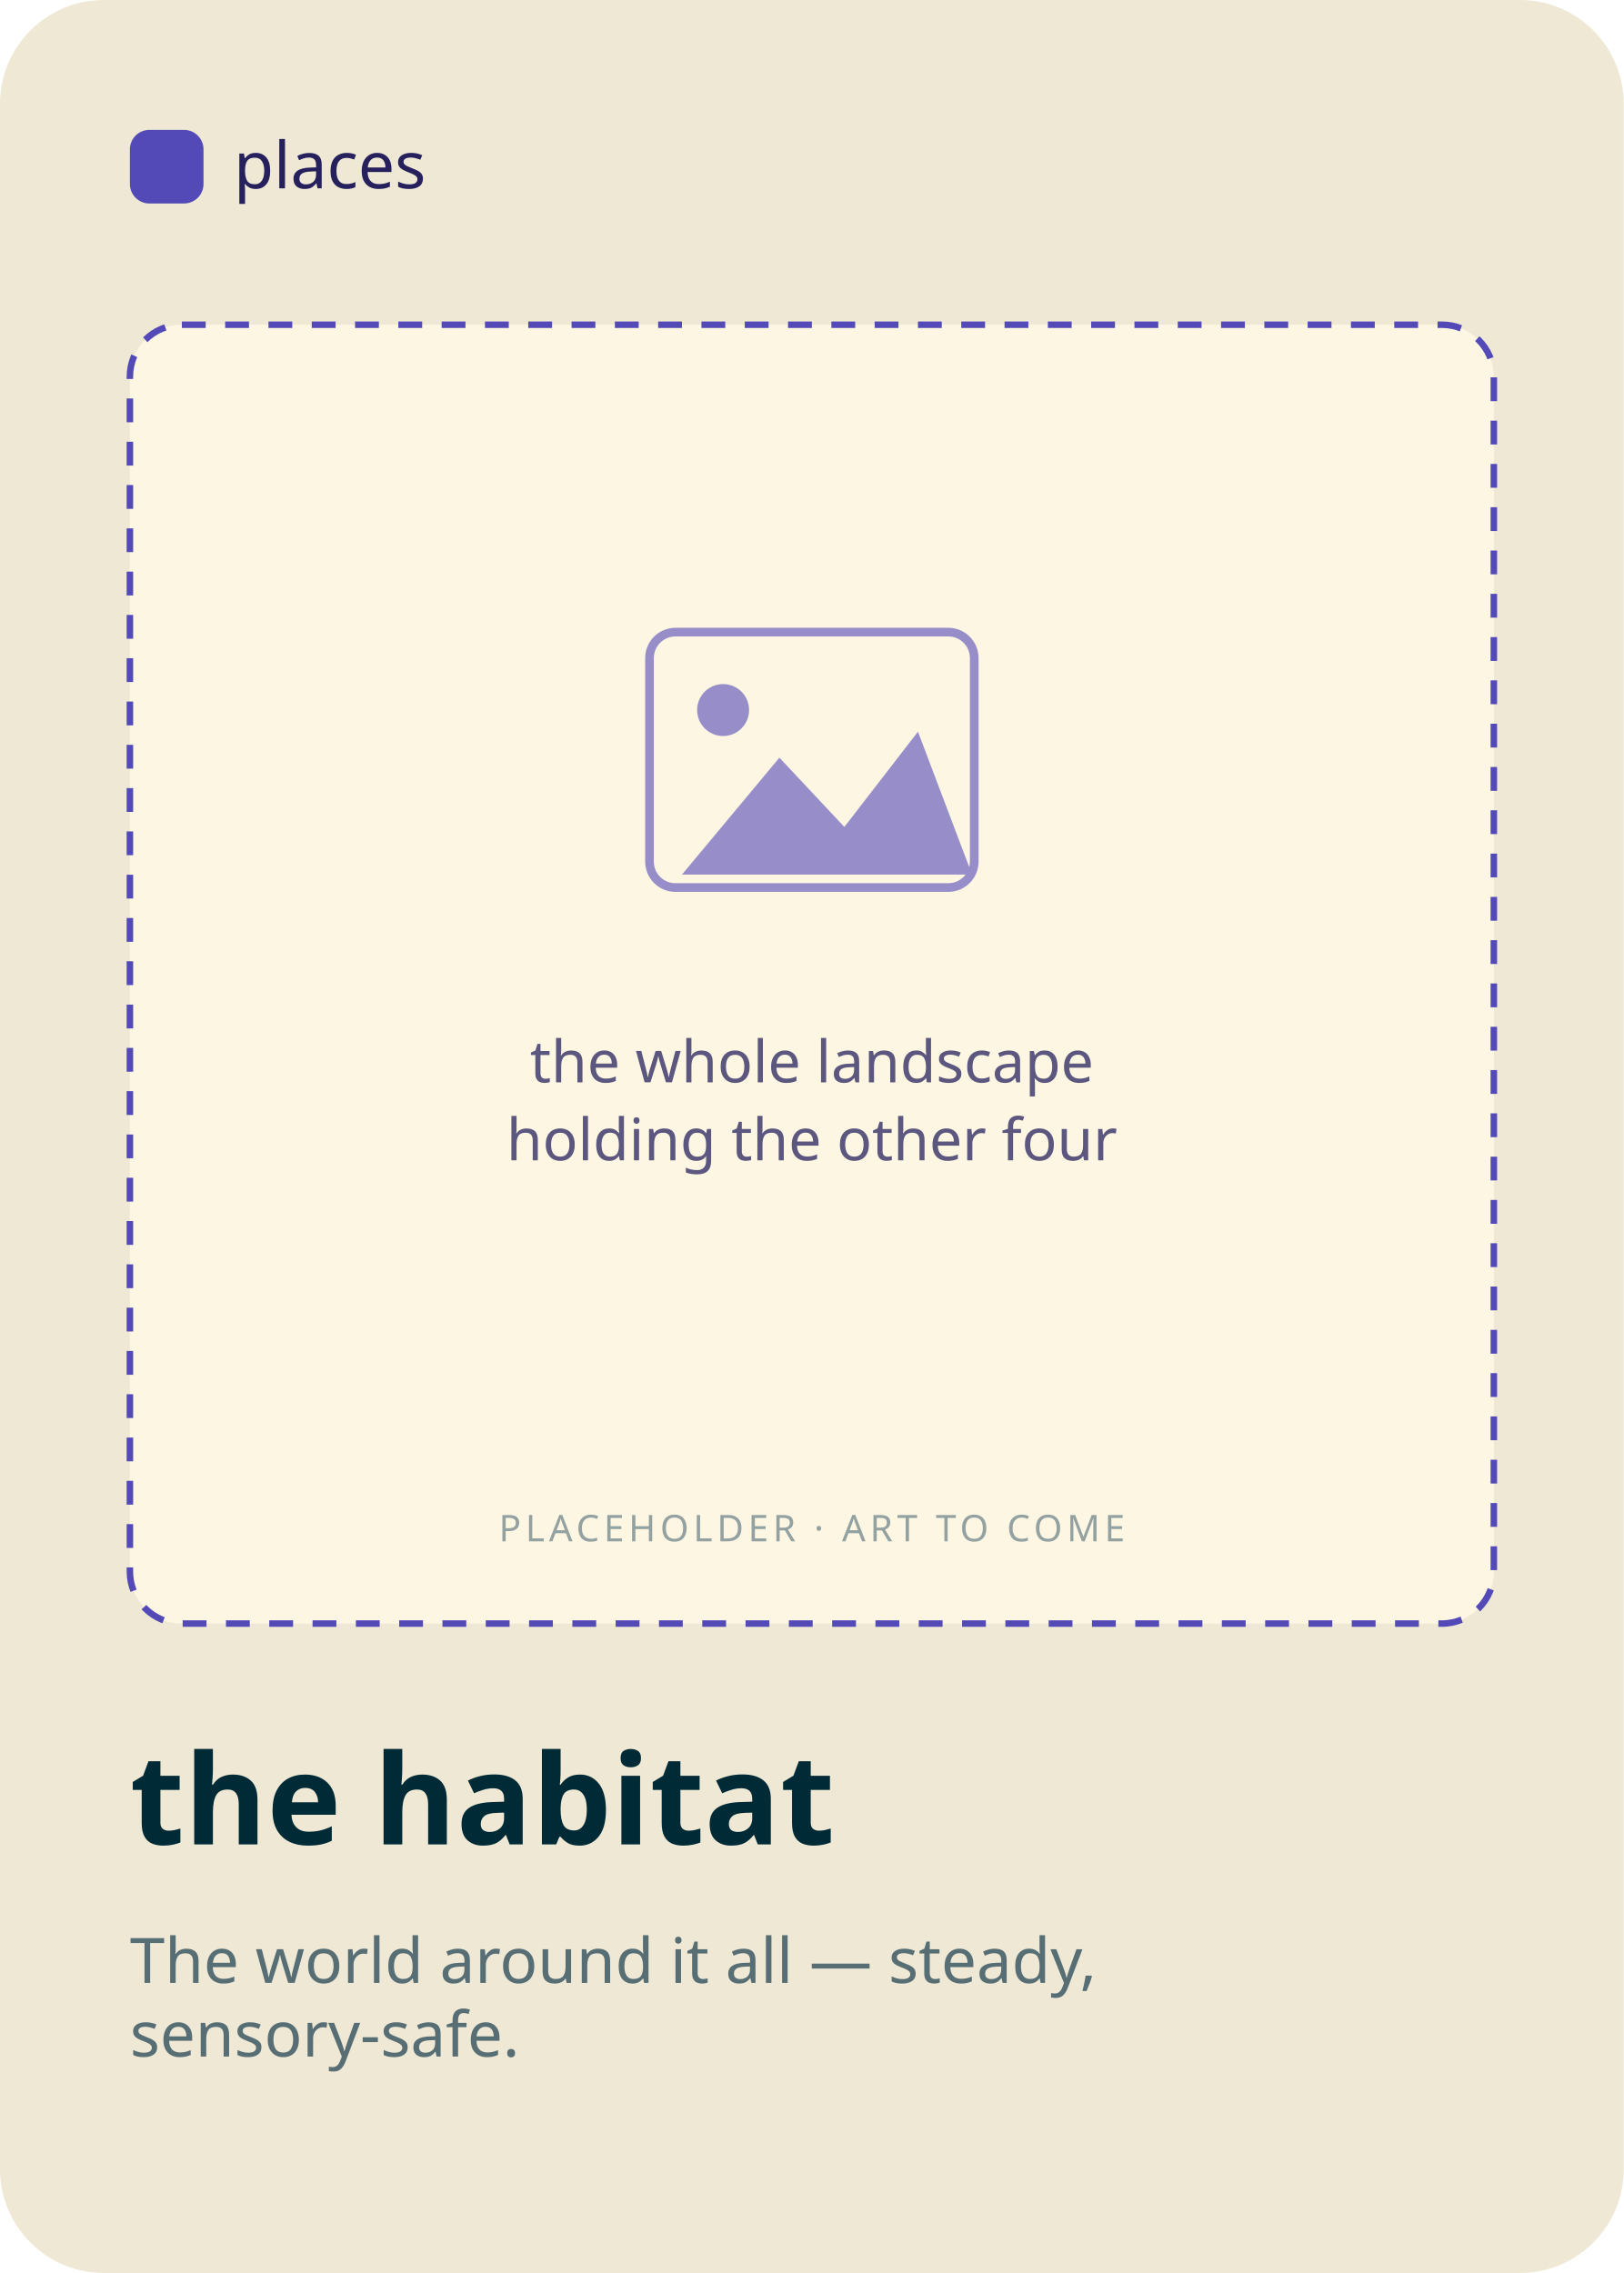
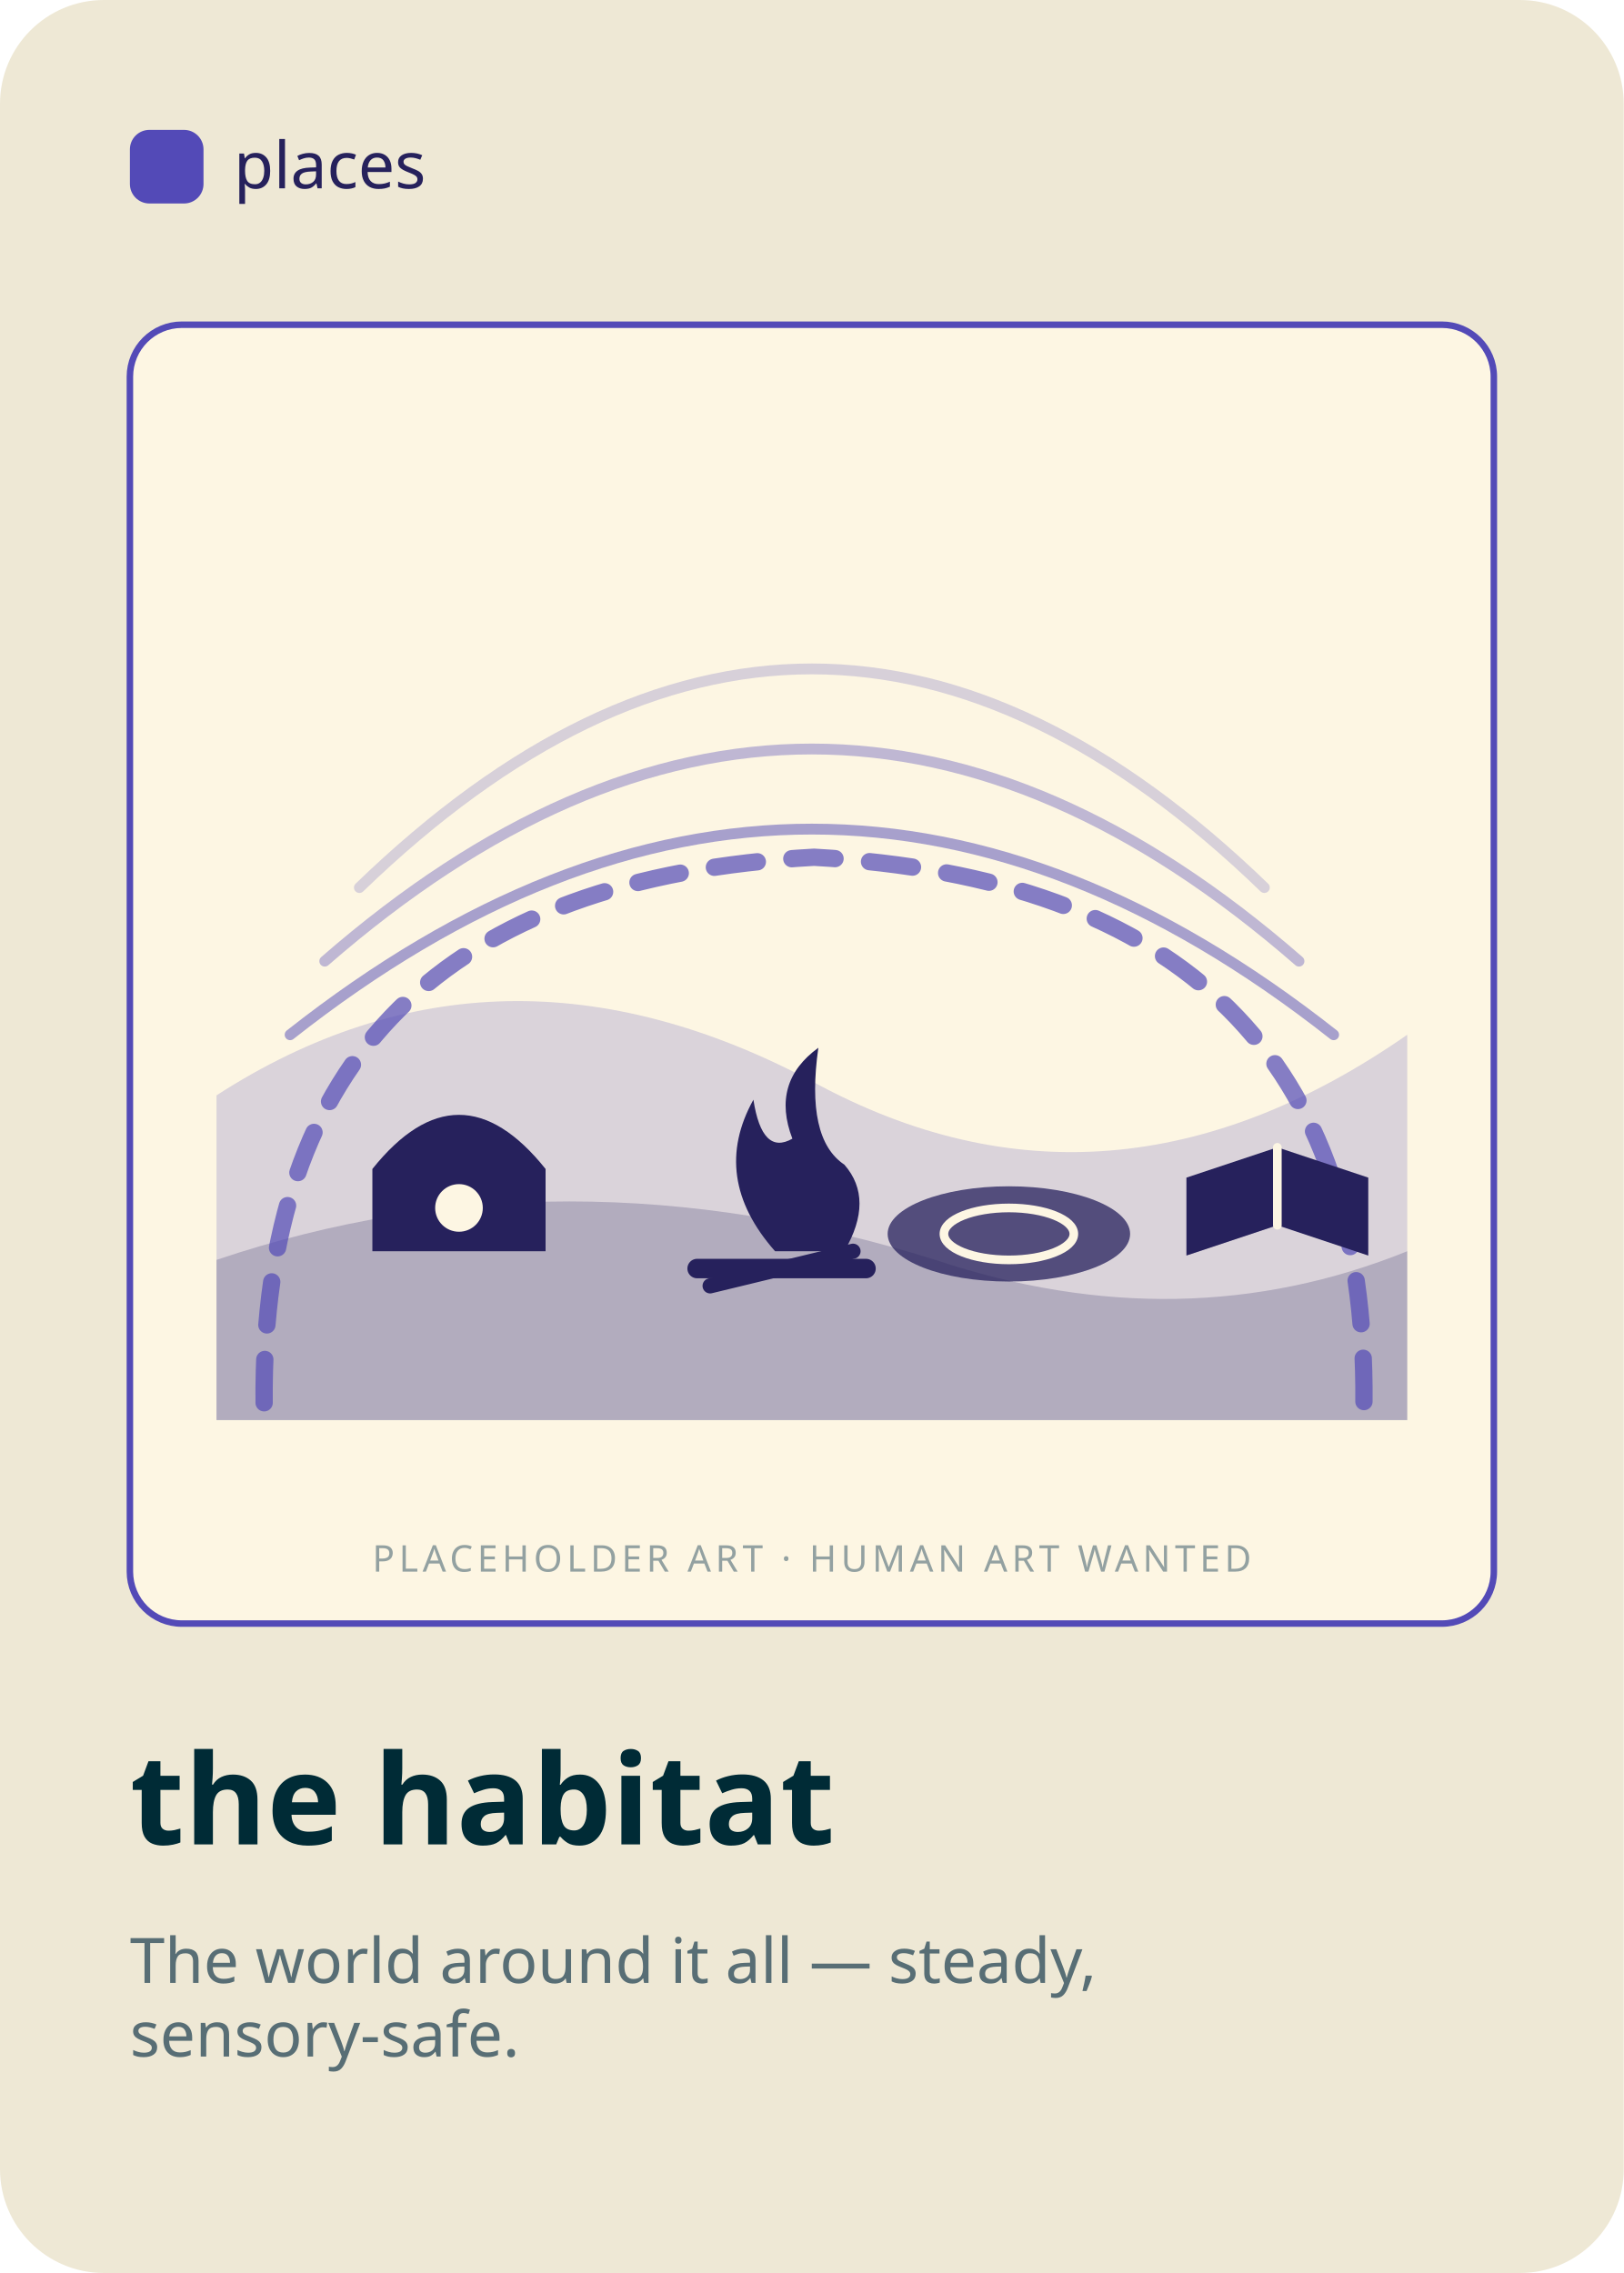
<svg xmlns="http://www.w3.org/2000/svg" viewBox="0 0 750 1050" width="750" height="1050">
+   <defs>
+     <clipPath id="art-window">
+       <rect x="60" y="150" width="630" height="600" rx="24" />
+     </clipPath>
+   </defs>
  <rect x="0" y="0" width="750" height="1050" rx="48" fill="#eee8d5" />
  <rect x="60" y="60" width="34" height="34" rx="9" fill="#534AB7" />
  <text x="108" y="87" font-family="'Atkinson Hyperlegible','Atkinson Hyperlegible Next',sans-serif" font-size="30" font-weight="500" fill="#26215C">places</text>
-   <rect id="art" x="60" y="150" width="630" height="600" rx="24" fill="#fdf6e3" stroke="#534AB7" stroke-width="3" stroke-dasharray="11 9" />
-   <g id="art-placeholder" opacity="0.6">
-     <rect x="300" y="292" width="150" height="118" rx="12" fill="none" stroke="#534AB7" stroke-width="4" />
-     <circle cx="334" cy="328" r="12" fill="#534AB7" />
-     <polygon points="315,404 360,350 390,382 424,338 449,404" fill="#534AB7" />
+   <rect id="art" x="60" y="150" width="630" height="600" rx="24" fill="#fdf6e3" />
+   <g id="art-illustration" clip-path="url(#art-window)">
+     <g transform="translate(60 178)">
+       <g stroke-linecap="round" stroke-linejoin="round">
+         <path d="M74 300 Q315.0 110 556 300" stroke-opacity="0.5" fill="none" stroke="#534AB7" stroke-width="5" />
+         <path d="M90 266 Q315.0 70 540 266" stroke-opacity="0.36" fill="none" stroke="#534AB7" stroke-width="5" />
+         <path d="M106 232 Q315.0 30 524 232" stroke-opacity="0.22" fill="none" stroke="#534AB7" stroke-width="5" />
+         <path d="M40 328 Q170 244 316 322 Q452 396 590 300 L590 478 L40 478 Z" fill="#534AB7" fill-opacity="0.2" />
+         <path d="M40 404 Q200 350 372 404 Q486 442 590 400 L590 478 L40 478 Z" fill="#26215C" fill-opacity="0.22" />
+         <path d="M62 470 Q60 232 316 218 Q572 232 570 470" stroke-dasharray="20 16" stroke-opacity="0.7" fill="none" stroke="#534AB7" stroke-width="8" />
+         <path d="M112 400 L112 362 Q152 312 192 362 L192 400 Z" fill="#26215C" />
+         <circle cx="152.0" cy="380.0" r="11.0" fill="#fdf6e3" />
+         <path d="M298 400 Q268 366 288 330 Q292 356 306 348 Q296 322 318 306 Q312 348 330 360 Q344 376 330 400 Z" fill="#26215C" />
+         <line x1="262.0" y1="408.0" x2="340.0" y2="408.0" fill="none" stroke="#26215C" stroke-width="9" />
+         <line x1="268.0" y1="416.0" x2="334.0" y2="400.0" fill="none" stroke="#26215C" stroke-width="7" />
+         <ellipse cx="406.0" cy="392.0" rx="56.0" ry="22.0" fill="#26215C" fill-opacity="0.75" />
+         <ellipse cx="406.0" cy="392.0" rx="30.0" ry="12.0" fill="none" stroke="#fdf6e3" stroke-width="4" />
+         <path d="M488 402 L530 388 L572 402 L572 366 L530 352 L488 366 Z" fill="#26215C" />
+         <line x1="530.0" y1="352.0" x2="530.0" y2="388.0" fill="none" stroke="#fdf6e3" stroke-width="4" />
+       </g>
+     </g>
  </g>
-   <text x="375" y="500" text-anchor="middle" font-family="'Atkinson Hyperlegible','Atkinson Hyperlegible Next',sans-serif" font-size="27" fill="#26215C" opacity="0.75">the whole landscape</text>
-   <text x="375" y="536" text-anchor="middle" font-family="'Atkinson Hyperlegible','Atkinson Hyperlegible Next',sans-serif" font-size="27" fill="#26215C" opacity="0.75">holding the other four</text>
-   <text x="375" y="712" text-anchor="middle" font-family="'Atkinson Hyperlegible','Atkinson Hyperlegible Next',sans-serif" font-size="17" fill="#93a1a1" letter-spacing="2">PLACEHOLDER · ART TO COME</text>
+   <rect x="60" y="150" width="630" height="600" rx="24" fill="none" stroke="#534AB7" stroke-width="3" />
+   <text x="375" y="726" text-anchor="middle" font-family="'Atkinson Hyperlegible','Atkinson Hyperlegible Next',sans-serif" font-size="17" fill="#93a1a1" letter-spacing="2">PLACEHOLDER ART · HUMAN ART WANTED</text>
  <text x="60" y="852" font-family="'Atkinson Hyperlegible','Atkinson Hyperlegible Next',sans-serif" font-size="58" font-weight="700" fill="#002b36">the habitat</text>
  <text x="60" y="916" font-family="'Atkinson Hyperlegible','Atkinson Hyperlegible Next',sans-serif" font-size="29" fill="#586e75">The world around it all — steady,</text>
  <text x="60" y="950" font-family="'Atkinson Hyperlegible','Atkinson Hyperlegible Next',sans-serif" font-size="29" fill="#586e75">sensory-safe.</text>
</svg>
